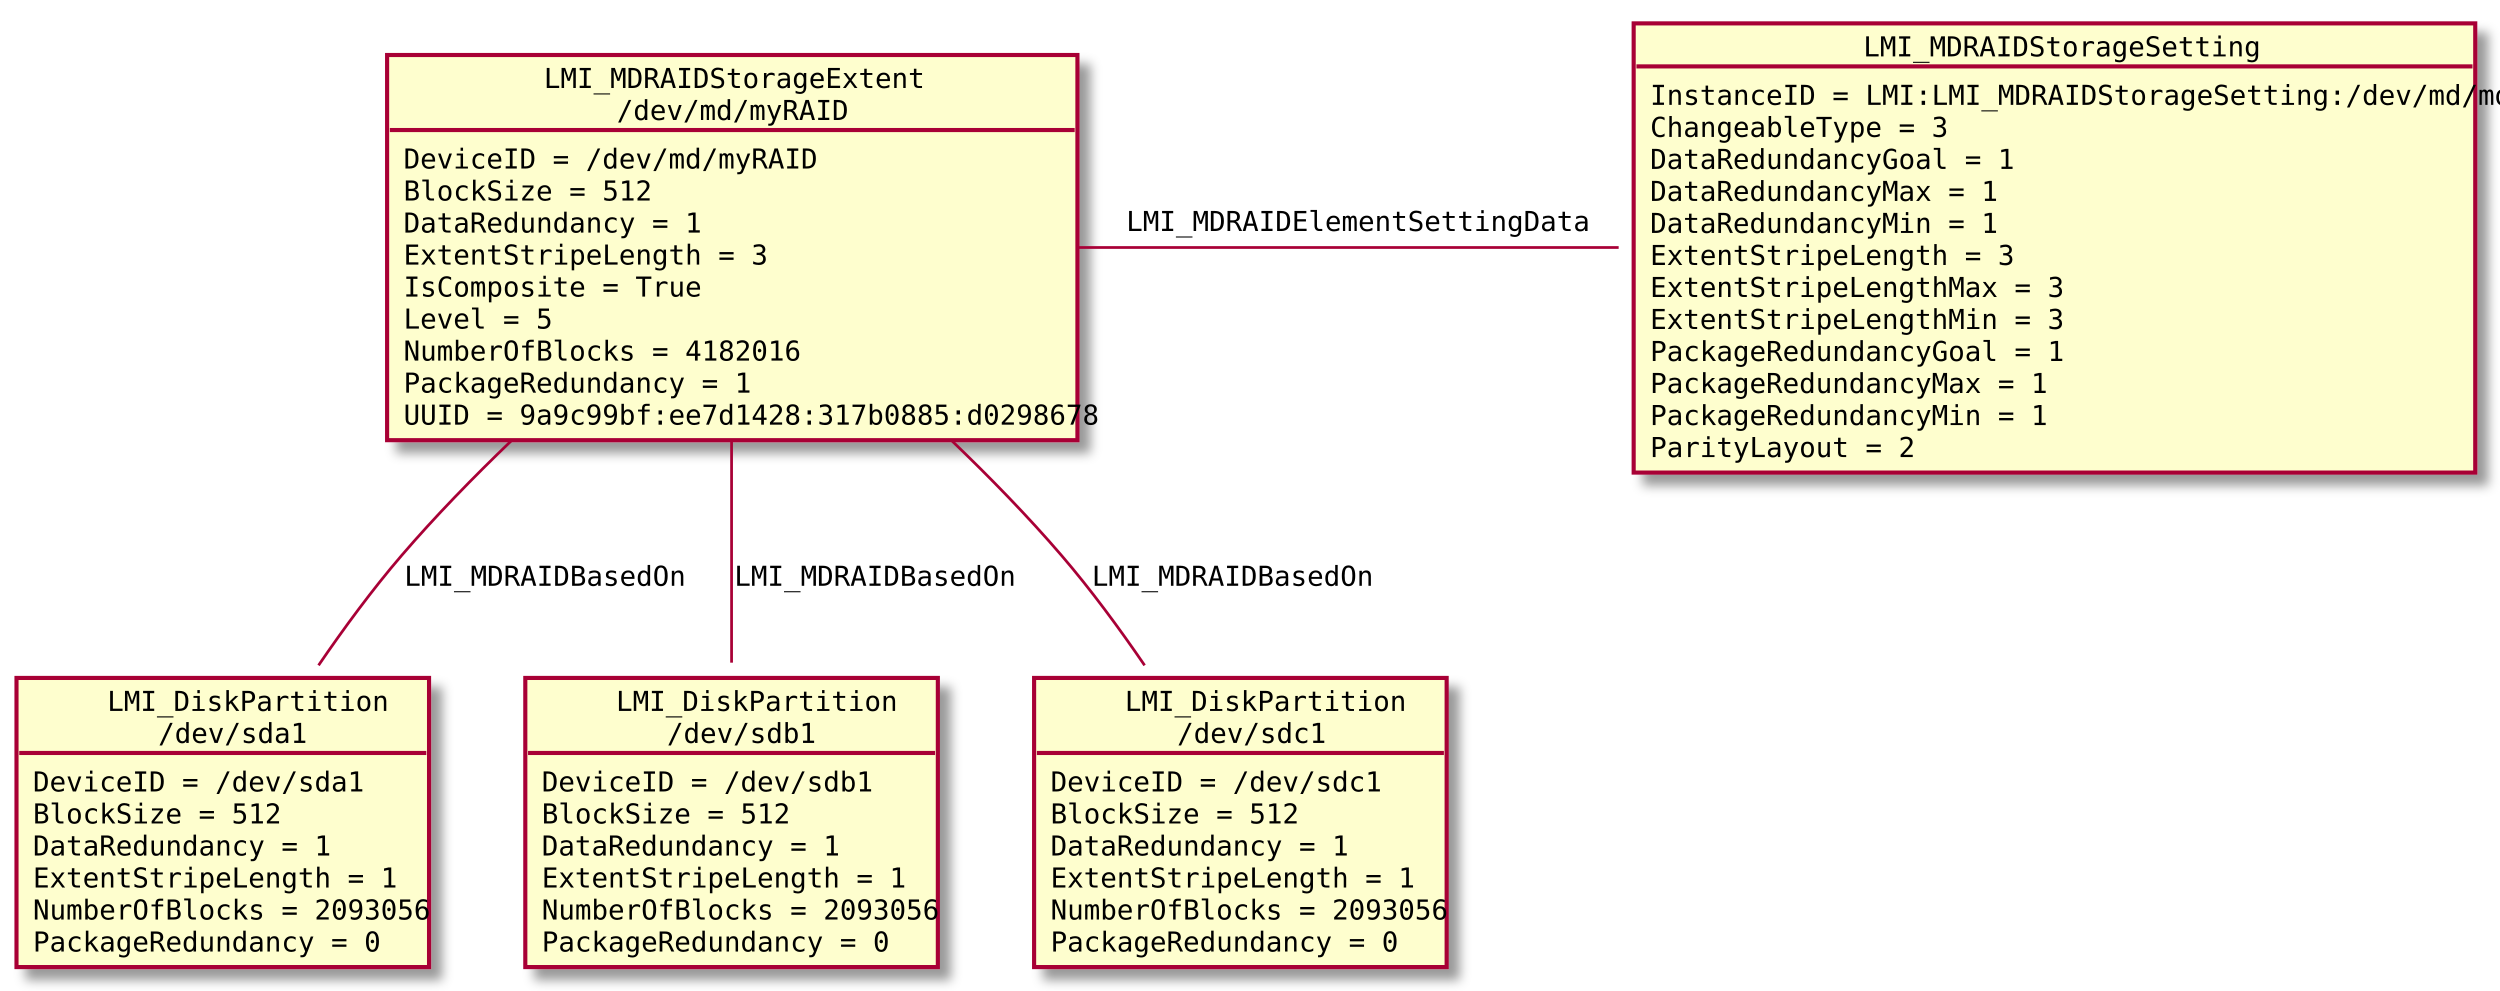
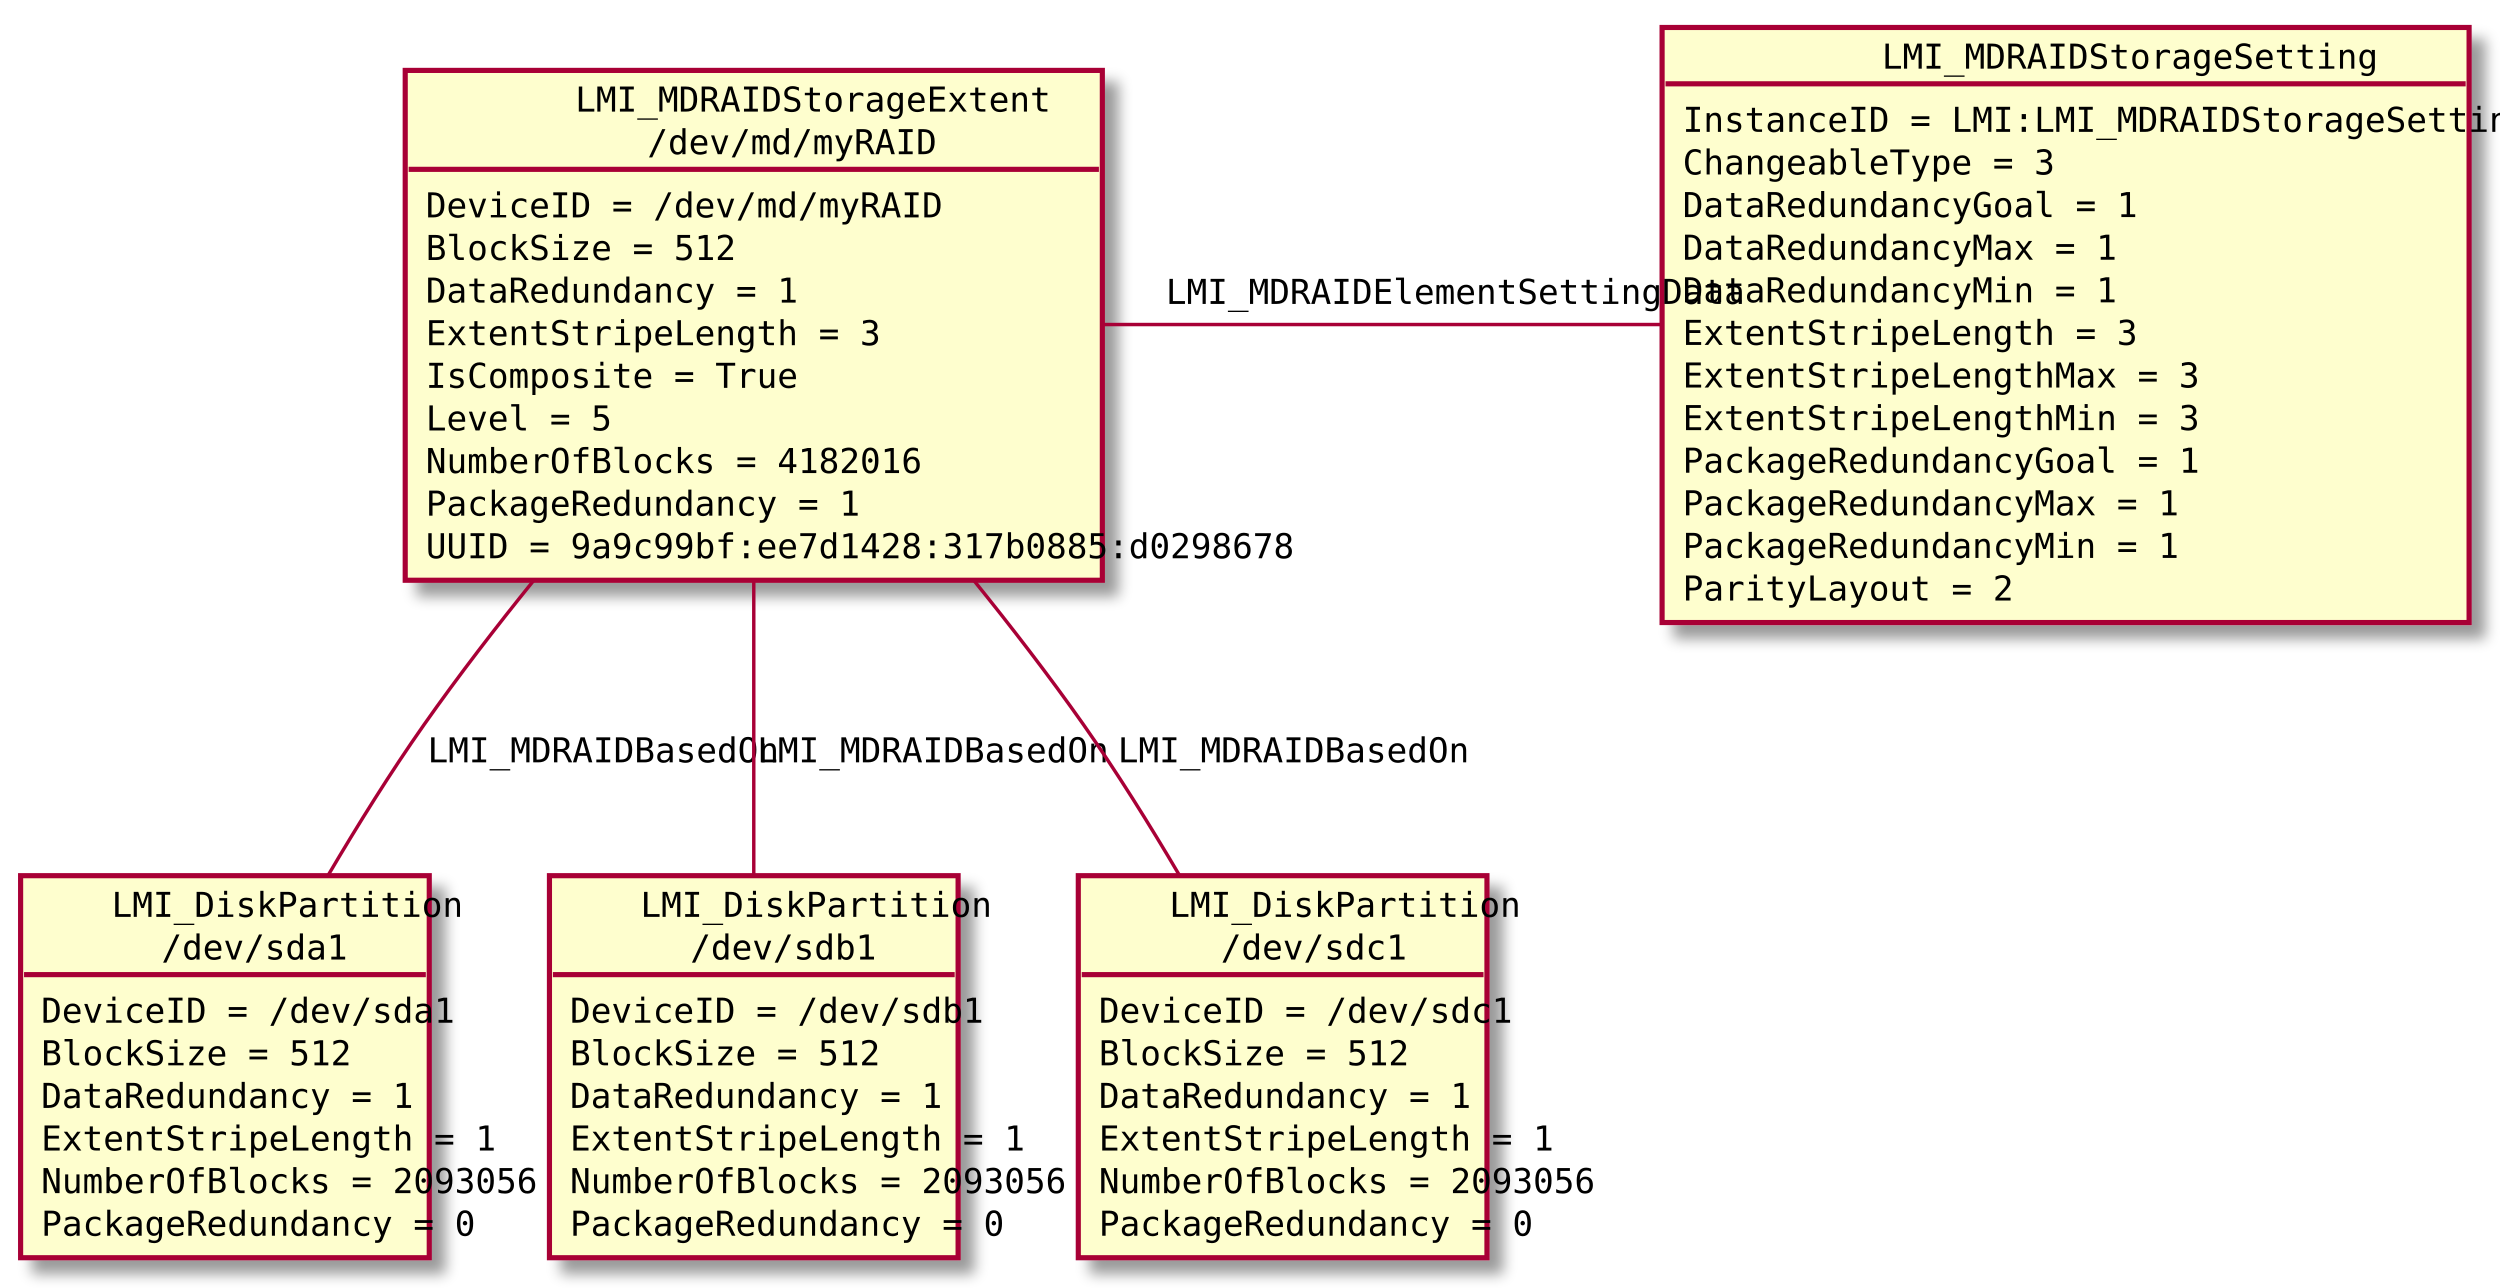
- <svg xmlns="http://www.w3.org/2000/svg" height="360pt" style="width:909px;height:360px;" version="1.1" viewBox="0 0 909 360" width="909pt">
+ <svg xmlns="http://www.w3.org/2000/svg" height="375pt" style="width:728px;height:375px;" version="1.1" viewBox="0 0 728 375" width="728pt">
  <defs>
    <filter height="300%" id="f1" width="300%" x="-1" y="-1">
-       <feGaussianBlur result="blurOut" stdDeviation="2" />
+       <feGaussianBlur result="blurOut" stdDeviation="2.0" />
      <feColorMatrix in="blurOut" result="blurOut2" type="matrix" values="0 0 0 0 0 0 0 0 0 0 0 0 0 0 0 0 0 0 .4 0" />
-       <feOffset dx="4" dy="4" in="blurOut2" result="blurOut3" />
+       <feOffset dx="4.0" dy="4.0" in="blurOut2" result="blurOut3" />
      <feBlend in="SourceGraphic" in2="blurOut3" mode="normal" />
    </filter>
  </defs>
  <g>
-     <rect fill="#FEFECE" filter="url(#f1)" height="105.125" style="stroke: #A80036; stroke-width: 1.5;" width="150" x="6" y="246.5" />
-     <text fill="#000000" font-family="Monospace" font-size="10" lengthAdjust="spacingAndGlyphs" textLength="84" x="39" y="258.5">LMI_DiskPartition</text>
-     <text fill="#000000" font-family="Monospace" font-size="10" lengthAdjust="spacingAndGlyphs" textLength="47" x="57.5" y="270.141">/dev/sda1</text>
-     <line style="stroke: #A80036; stroke-width: 1.5;" x1="7" x2="155" y1="273.781" y2="273.781" />
-     <text fill="#000000" font-family="Monospace" font-size="10" lengthAdjust="spacingAndGlyphs" textLength="105" x="12" y="287.781">DeviceID = /dev/sda1</text>
-     <text fill="#000000" font-family="Monospace" font-size="10" lengthAdjust="spacingAndGlyphs" textLength="77" x="12" y="299.422">BlockSize = 512</text>
-     <text fill="#000000" font-family="Monospace" font-size="10" lengthAdjust="spacingAndGlyphs" textLength="104" x="12" y="311.062">DataRedundancy = 1</text>
-     <text fill="#000000" font-family="Monospace" font-size="10" lengthAdjust="spacingAndGlyphs" textLength="116" x="12" y="322.703">ExtentStripeLength = 1</text>
-     <text fill="#000000" font-family="Monospace" font-size="10" lengthAdjust="spacingAndGlyphs" textLength="138" x="12" y="334.344">NumberOfBlocks = 2093056</text>
-     <text fill="#000000" font-family="Monospace" font-size="10" lengthAdjust="spacingAndGlyphs" textLength="121" x="12" y="345.984">PackageRedundancy = 0</text>
-     <rect fill="#FEFECE" filter="url(#f1)" height="105.125" style="stroke: #A80036; stroke-width: 1.5;" width="150" x="191" y="246.5" />
-     <text fill="#000000" font-family="Monospace" font-size="10" lengthAdjust="spacingAndGlyphs" textLength="84" x="224" y="258.5">LMI_DiskPartition</text>
-     <text fill="#000000" font-family="Monospace" font-size="10" lengthAdjust="spacingAndGlyphs" textLength="47" x="242.5" y="270.141">/dev/sdb1</text>
-     <line style="stroke: #A80036; stroke-width: 1.5;" x1="192" x2="340" y1="273.781" y2="273.781" />
-     <text fill="#000000" font-family="Monospace" font-size="10" lengthAdjust="spacingAndGlyphs" textLength="105" x="197" y="287.781">DeviceID = /dev/sdb1</text>
-     <text fill="#000000" font-family="Monospace" font-size="10" lengthAdjust="spacingAndGlyphs" textLength="77" x="197" y="299.422">BlockSize = 512</text>
-     <text fill="#000000" font-family="Monospace" font-size="10" lengthAdjust="spacingAndGlyphs" textLength="104" x="197" y="311.062">DataRedundancy = 1</text>
-     <text fill="#000000" font-family="Monospace" font-size="10" lengthAdjust="spacingAndGlyphs" textLength="116" x="197" y="322.703">ExtentStripeLength = 1</text>
-     <text fill="#000000" font-family="Monospace" font-size="10" lengthAdjust="spacingAndGlyphs" textLength="138" x="197" y="334.344">NumberOfBlocks = 2093056</text>
-     <text fill="#000000" font-family="Monospace" font-size="10" lengthAdjust="spacingAndGlyphs" textLength="121" x="197" y="345.984">PackageRedundancy = 0</text>
-     <rect fill="#FEFECE" filter="url(#f1)" height="105.125" style="stroke: #A80036; stroke-width: 1.5;" width="150" x="376" y="246.5" />
-     <text fill="#000000" font-family="Monospace" font-size="10" lengthAdjust="spacingAndGlyphs" textLength="84" x="409" y="258.5">LMI_DiskPartition</text>
-     <text fill="#000000" font-family="Monospace" font-size="10" lengthAdjust="spacingAndGlyphs" textLength="46" x="428" y="270.141">/dev/sdc1</text>
-     <line style="stroke: #A80036; stroke-width: 1.5;" x1="377" x2="525" y1="273.781" y2="273.781" />
-     <text fill="#000000" font-family="Monospace" font-size="10" lengthAdjust="spacingAndGlyphs" textLength="104" x="382" y="287.781">DeviceID = /dev/sdc1</text>
-     <text fill="#000000" font-family="Monospace" font-size="10" lengthAdjust="spacingAndGlyphs" textLength="77" x="382" y="299.422">BlockSize = 512</text>
-     <text fill="#000000" font-family="Monospace" font-size="10" lengthAdjust="spacingAndGlyphs" textLength="104" x="382" y="311.062">DataRedundancy = 1</text>
-     <text fill="#000000" font-family="Monospace" font-size="10" lengthAdjust="spacingAndGlyphs" textLength="116" x="382" y="322.703">ExtentStripeLength = 1</text>
-     <text fill="#000000" font-family="Monospace" font-size="10" lengthAdjust="spacingAndGlyphs" textLength="138" x="382" y="334.344">NumberOfBlocks = 2093056</text>
-     <text fill="#000000" font-family="Monospace" font-size="10" lengthAdjust="spacingAndGlyphs" textLength="121" x="382" y="345.984">PackageRedundancy = 0</text>
-     <rect fill="#FEFECE" filter="url(#f1)" height="140.047" style="stroke: #A80036; stroke-width: 1.5;" width="251" x="140.75" y="20" />
-     <text fill="#000000" font-family="Monospace" font-size="10" lengthAdjust="spacingAndGlyphs" textLength="137" x="197.75" y="32">LMI_MDRAIDStorageExtent</text>
-     <text fill="#000000" font-family="Monospace" font-size="10" lengthAdjust="spacingAndGlyphs" textLength="84" x="224.25" y="43.641">/dev/md/myRAID</text>
-     <line style="stroke: #A80036; stroke-width: 1.5;" x1="141.75" x2="390.75" y1="47.281" y2="47.281" />
-     <text fill="#000000" font-family="Monospace" font-size="10" lengthAdjust="spacingAndGlyphs" textLength="142" x="146.75" y="61.281">DeviceID = /dev/md/myRAID</text>
-     <text fill="#000000" font-family="Monospace" font-size="10" lengthAdjust="spacingAndGlyphs" textLength="77" x="146.75" y="72.922">BlockSize = 512</text>
-     <text fill="#000000" font-family="Monospace" font-size="10" lengthAdjust="spacingAndGlyphs" textLength="104" x="146.75" y="84.562">DataRedundancy = 1</text>
-     <text fill="#000000" font-family="Monospace" font-size="10" lengthAdjust="spacingAndGlyphs" textLength="116" x="146.75" y="96.203">ExtentStripeLength = 3</text>
-     <text fill="#000000" font-family="Monospace" font-size="10" lengthAdjust="spacingAndGlyphs" textLength="96" x="146.75" y="107.844">IsComposite = True</text>
-     <text fill="#000000" font-family="Monospace" font-size="10" lengthAdjust="spacingAndGlyphs" textLength="46" x="146.75" y="119.484">Level = 5</text>
-     <text fill="#000000" font-family="Monospace" font-size="10" lengthAdjust="spacingAndGlyphs" textLength="138" x="146.75" y="131.125">NumberOfBlocks = 4182016</text>
-     <text fill="#000000" font-family="Monospace" font-size="10" lengthAdjust="spacingAndGlyphs" textLength="121" x="146.75" y="142.766">PackageRedundancy = 1</text>
-     <text fill="#000000" font-family="Monospace" font-size="10" lengthAdjust="spacingAndGlyphs" textLength="239" x="146.75" y="154.406">UUID = 9a9c99bf:ee7d1428:317b0885:d0298678</text>
-     <rect fill="#FEFECE" filter="url(#f1)" height="163.328" style="stroke: #A80036; stroke-width: 1.5;" width="306" x="594" y="8.5" />
-     <text fill="#000000" font-family="Monospace" font-size="10" lengthAdjust="spacingAndGlyphs" textLength="139" x="677.5" y="20.5">LMI_MDRAIDStorageSetting</text>
-     <line style="stroke: #A80036; stroke-width: 1.5;" x1="595" x2="899" y1="24.141" y2="24.141" />
-     <text fill="#000000" font-family="Monospace" font-size="10" lengthAdjust="spacingAndGlyphs" textLength="294" x="600" y="38.141">InstanceID = LMI:LMI_MDRAIDStorageSetting:/dev/md/md0</text>
-     <text fill="#000000" font-family="Monospace" font-size="10" lengthAdjust="spacingAndGlyphs" textLength="101" x="600" y="49.781">ChangeableType = 3</text>
-     <text fill="#000000" font-family="Monospace" font-size="10" lengthAdjust="spacingAndGlyphs" textLength="126" x="600" y="61.422">DataRedundancyGoal = 1</text>
-     <text fill="#000000" font-family="Monospace" font-size="10" lengthAdjust="spacingAndGlyphs" textLength="125" x="600" y="73.062">DataRedundancyMax = 1</text>
-     <text fill="#000000" font-family="Monospace" font-size="10" lengthAdjust="spacingAndGlyphs" textLength="121" x="600" y="84.703">DataRedundancyMin = 1</text>
-     <text fill="#000000" font-family="Monospace" font-size="10" lengthAdjust="spacingAndGlyphs" textLength="116" x="600" y="96.344">ExtentStripeLength = 3</text>
-     <text fill="#000000" font-family="Monospace" font-size="10" lengthAdjust="spacingAndGlyphs" textLength="137" x="600" y="107.984">ExtentStripeLengthMax = 3</text>
-     <text fill="#000000" font-family="Monospace" font-size="10" lengthAdjust="spacingAndGlyphs" textLength="133" x="600" y="119.625">ExtentStripeLengthMin = 3</text>
-     <text fill="#000000" font-family="Monospace" font-size="10" lengthAdjust="spacingAndGlyphs" textLength="143" x="600" y="131.266">PackageRedundancyGoal = 1</text>
-     <text fill="#000000" font-family="Monospace" font-size="10" lengthAdjust="spacingAndGlyphs" textLength="142" x="600" y="142.906">PackageRedundancyMax = 1</text>
-     <text fill="#000000" font-family="Monospace" font-size="10" lengthAdjust="spacingAndGlyphs" textLength="138" x="600" y="154.547">PackageRedundancyMin = 1</text>
-     <text fill="#000000" font-family="Monospace" font-size="10" lengthAdjust="spacingAndGlyphs" textLength="83" x="600" y="166.188">ParityLayout = 2</text>
-     <path d="M185.986,160.193 C172.094,173.533 158.206,187.793 146,202 C135.421,214.314 125.056,228.398 115.82,241.914 " fill="none" style="stroke: #A80036; stroke-width: 1.0;" />
-     <text fill="#000000" font-family="Monospace" font-size="10" lengthAdjust="spacingAndGlyphs" textLength="109" x="147" y="213">LMI_MDRAIDBasedOn</text>
-     <path d="M266,160.216 C266,186.441 266,215.976 266,240.956 " fill="none" style="stroke: #A80036; stroke-width: 1.0;" />
-     <text fill="#000000" font-family="Monospace" font-size="10" lengthAdjust="spacingAndGlyphs" textLength="109" x="267" y="213">LMI_MDRAIDBasedOn</text>
-     <path d="M346.014,160.193 C359.906,173.533 373.794,187.793 386,202 C396.579,214.314 406.944,228.398 416.18,241.914 " fill="none" style="stroke: #A80036; stroke-width: 1.0;" />
-     <text fill="#000000" font-family="Monospace" font-size="10" lengthAdjust="spacingAndGlyphs" textLength="109" x="397" y="213">LMI_MDRAIDBasedOn</text>
-     <path d="M391.435,90 C451.675,90 524.517,90 588.544,90 " fill="none" style="stroke: #A80036; stroke-width: 1.0;" />
-     <text fill="#000000" font-family="Monospace" font-size="10" lengthAdjust="spacingAndGlyphs" textLength="165" x="409.5" y="84">LMI_MDRAIDElementSettingData</text>
+     <rect fill="#FEFECE" filter="url(#f1)" height="111.25" style="stroke: #A80036; stroke-width: 1.5;" width="119" x="6" y="255" />
+     <text fill="#000000" font-family="Monospace" font-size="10" lengthAdjust="spacingAndGlyphs" textLength="66" x="32.5" y="267">LMI_DiskPartition</text>
+     <text fill="#000000" font-family="Monospace" font-size="10" lengthAdjust="spacingAndGlyphs" textLength="37" x="47" y="279.406">/dev/sda1</text>
+     <line style="stroke: #A80036; stroke-width: 1.5;" x1="7" x2="124" y1="283.812" y2="283.812" />
+     <text fill="#000000" font-family="Monospace" font-size="10" lengthAdjust="spacingAndGlyphs" textLength="80" x="12" y="297.812">DeviceID = /dev/sda1</text>
+     <text fill="#000000" font-family="Monospace" font-size="10" lengthAdjust="spacingAndGlyphs" textLength="60" x="12" y="310.219">BlockSize = 512</text>
+     <text fill="#000000" font-family="Monospace" font-size="10" lengthAdjust="spacingAndGlyphs" textLength="81" x="12" y="322.625">DataRedundancy = 1</text>
+     <text fill="#000000" font-family="Monospace" font-size="10" lengthAdjust="spacingAndGlyphs" textLength="86" x="12" y="335.031">ExtentStripeLength = 1</text>
+     <text fill="#000000" font-family="Monospace" font-size="10" lengthAdjust="spacingAndGlyphs" textLength="107" x="12" y="347.438">NumberOfBlocks = 2093056</text>
+     <text fill="#000000" font-family="Monospace" font-size="10" lengthAdjust="spacingAndGlyphs" textLength="96" x="12" y="359.844">PackageRedundancy = 0</text>
+     <rect fill="#FEFECE" filter="url(#f1)" height="111.25" style="stroke: #A80036; stroke-width: 1.5;" width="119" x="160" y="255" />
+     <text fill="#000000" font-family="Monospace" font-size="10" lengthAdjust="spacingAndGlyphs" textLength="66" x="186.5" y="267">LMI_DiskPartition</text>
+     <text fill="#000000" font-family="Monospace" font-size="10" lengthAdjust="spacingAndGlyphs" textLength="37" x="201" y="279.406">/dev/sdb1</text>
+     <line style="stroke: #A80036; stroke-width: 1.5;" x1="161" x2="278" y1="283.812" y2="283.812" />
+     <text fill="#000000" font-family="Monospace" font-size="10" lengthAdjust="spacingAndGlyphs" textLength="80" x="166" y="297.812">DeviceID = /dev/sdb1</text>
+     <text fill="#000000" font-family="Monospace" font-size="10" lengthAdjust="spacingAndGlyphs" textLength="60" x="166" y="310.219">BlockSize = 512</text>
+     <text fill="#000000" font-family="Monospace" font-size="10" lengthAdjust="spacingAndGlyphs" textLength="81" x="166" y="322.625">DataRedundancy = 1</text>
+     <text fill="#000000" font-family="Monospace" font-size="10" lengthAdjust="spacingAndGlyphs" textLength="86" x="166" y="335.031">ExtentStripeLength = 1</text>
+     <text fill="#000000" font-family="Monospace" font-size="10" lengthAdjust="spacingAndGlyphs" textLength="107" x="166" y="347.438">NumberOfBlocks = 2093056</text>
+     <text fill="#000000" font-family="Monospace" font-size="10" lengthAdjust="spacingAndGlyphs" textLength="96" x="166" y="359.844">PackageRedundancy = 0</text>
+     <rect fill="#FEFECE" filter="url(#f1)" height="111.25" style="stroke: #A80036; stroke-width: 1.5;" width="119" x="314" y="255" />
+     <text fill="#000000" font-family="Monospace" font-size="10" lengthAdjust="spacingAndGlyphs" textLength="66" x="340.5" y="267">LMI_DiskPartition</text>
+     <text fill="#000000" font-family="Monospace" font-size="10" lengthAdjust="spacingAndGlyphs" textLength="36" x="355.5" y="279.406">/dev/sdc1</text>
+     <line style="stroke: #A80036; stroke-width: 1.5;" x1="315" x2="432" y1="283.812" y2="283.812" />
+     <text fill="#000000" font-family="Monospace" font-size="10" lengthAdjust="spacingAndGlyphs" textLength="79" x="320" y="297.812">DeviceID = /dev/sdc1</text>
+     <text fill="#000000" font-family="Monospace" font-size="10" lengthAdjust="spacingAndGlyphs" textLength="60" x="320" y="310.219">BlockSize = 512</text>
+     <text fill="#000000" font-family="Monospace" font-size="10" lengthAdjust="spacingAndGlyphs" textLength="81" x="320" y="322.625">DataRedundancy = 1</text>
+     <text fill="#000000" font-family="Monospace" font-size="10" lengthAdjust="spacingAndGlyphs" textLength="86" x="320" y="335.031">ExtentStripeLength = 1</text>
+     <text fill="#000000" font-family="Monospace" font-size="10" lengthAdjust="spacingAndGlyphs" textLength="107" x="320" y="347.438">NumberOfBlocks = 2093056</text>
+     <text fill="#000000" font-family="Monospace" font-size="10" lengthAdjust="spacingAndGlyphs" textLength="96" x="320" y="359.844">PackageRedundancy = 0</text>
+     <rect fill="#FEFECE" filter="url(#f1)" height="148.469" style="stroke: #A80036; stroke-width: 1.5;" width="203" x="118" y="20.5" />
+     <text fill="#000000" font-family="Monospace" font-size="10" lengthAdjust="spacingAndGlyphs" textLength="104" x="167.5" y="32.5">LMI_MDRAIDStorageExtent</text>
+     <text fill="#000000" font-family="Monospace" font-size="10" lengthAdjust="spacingAndGlyphs" textLength="62" x="188.5" y="44.906">/dev/md/myRAID</text>
+     <line style="stroke: #A80036; stroke-width: 1.5;" x1="119" x2="320" y1="49.312" y2="49.312" />
+     <text fill="#000000" font-family="Monospace" font-size="10" lengthAdjust="spacingAndGlyphs" textLength="105" x="124" y="63.312">DeviceID = /dev/md/myRAID</text>
+     <text fill="#000000" font-family="Monospace" font-size="10" lengthAdjust="spacingAndGlyphs" textLength="60" x="124" y="75.719">BlockSize = 512</text>
+     <text fill="#000000" font-family="Monospace" font-size="10" lengthAdjust="spacingAndGlyphs" textLength="81" x="124" y="88.125">DataRedundancy = 1</text>
+     <text fill="#000000" font-family="Monospace" font-size="10" lengthAdjust="spacingAndGlyphs" textLength="86" x="124" y="100.531">ExtentStripeLength = 3</text>
+     <text fill="#000000" font-family="Monospace" font-size="10" lengthAdjust="spacingAndGlyphs" textLength="74" x="124" y="112.938">IsComposite = True</text>
+     <text fill="#000000" font-family="Monospace" font-size="10" lengthAdjust="spacingAndGlyphs" textLength="35" x="124" y="125.344">Level = 5</text>
+     <text fill="#000000" font-family="Monospace" font-size="10" lengthAdjust="spacingAndGlyphs" textLength="107" x="124" y="137.75">NumberOfBlocks = 4182016</text>
+     <text fill="#000000" font-family="Monospace" font-size="10" lengthAdjust="spacingAndGlyphs" textLength="96" x="124" y="150.156">PackageRedundancy = 1</text>
+     <text fill="#000000" font-family="Monospace" font-size="10" lengthAdjust="spacingAndGlyphs" textLength="191" x="124" y="162.562">UUID = 9a9c99bf:ee7d1428:317b0885:d0298678</text>
+     <rect fill="#FEFECE" filter="url(#f1)" height="173.281" style="stroke: #A80036; stroke-width: 1.5;" width="235" x="484" y="8" />
+     <text fill="#000000" font-family="Monospace" font-size="10" lengthAdjust="spacingAndGlyphs" textLength="107" x="548" y="20">LMI_MDRAIDStorageSetting</text>
+     <line style="stroke: #A80036; stroke-width: 1.5;" x1="485" x2="718" y1="24.406" y2="24.406" />
+     <text fill="#000000" font-family="Monospace" font-size="10" lengthAdjust="spacingAndGlyphs" textLength="223" x="490" y="38.406">InstanceID = LMI:LMI_MDRAIDStorageSetting:/dev/md/md0</text>
+     <text fill="#000000" font-family="Monospace" font-size="10" lengthAdjust="spacingAndGlyphs" textLength="81" x="490" y="50.812">ChangeableType = 3</text>
+     <text fill="#000000" font-family="Monospace" font-size="10" lengthAdjust="spacingAndGlyphs" textLength="99" x="490" y="63.219">DataRedundancyGoal = 1</text>
+     <text fill="#000000" font-family="Monospace" font-size="10" lengthAdjust="spacingAndGlyphs" textLength="97" x="490" y="75.625">DataRedundancyMax = 1</text>
+     <text fill="#000000" font-family="Monospace" font-size="10" lengthAdjust="spacingAndGlyphs" textLength="95" x="490" y="88.031">DataRedundancyMin = 1</text>
+     <text fill="#000000" font-family="Monospace" font-size="10" lengthAdjust="spacingAndGlyphs" textLength="86" x="490" y="100.438">ExtentStripeLength = 3</text>
+     <text fill="#000000" font-family="Monospace" font-size="10" lengthAdjust="spacingAndGlyphs" textLength="102" x="490" y="112.844">ExtentStripeLengthMax = 3</text>
+     <text fill="#000000" font-family="Monospace" font-size="10" lengthAdjust="spacingAndGlyphs" textLength="100" x="490" y="125.25">ExtentStripeLengthMin = 3</text>
+     <text fill="#000000" font-family="Monospace" font-size="10" lengthAdjust="spacingAndGlyphs" textLength="114" x="490" y="137.656">PackageRedundancyGoal = 1</text>
+     <text fill="#000000" font-family="Monospace" font-size="10" lengthAdjust="spacingAndGlyphs" textLength="112" x="490" y="150.062">PackageRedundancyMax = 1</text>
+     <text fill="#000000" font-family="Monospace" font-size="10" lengthAdjust="spacingAndGlyphs" textLength="110" x="490" y="162.469">PackageRedundancyMin = 1</text>
+     <text fill="#000000" font-family="Monospace" font-size="10" lengthAdjust="spacingAndGlyphs" textLength="61" x="490" y="174.875">ParityLayout = 2</text>
+     <path d="M155.709,168.664 C144.573,182.427 133.398,196.922 123.5,211 C113.798,224.799 104.144,240.294 95.577,254.837 " fill="none" style="stroke: #A80036; stroke-width: 1.0;" />
+     <text fill="#000000" font-family="Monospace" font-size="10" lengthAdjust="spacingAndGlyphs" textLength="86" x="124.5" y="222">LMI_MDRAIDBasedOn</text>
+     <path d="M219.5,168.548 C219.5,196.76 219.5,228.486 219.5,254.684 " fill="none" style="stroke: #A80036; stroke-width: 1.0;" />
+     <text fill="#000000" font-family="Monospace" font-size="10" lengthAdjust="spacingAndGlyphs" textLength="86" x="220.5" y="222">LMI_MDRAIDBasedOn</text>
+     <path d="M283.291,168.664 C294.427,182.427 305.602,196.922 315.5,211 C325.202,224.799 334.856,240.294 343.423,254.837 " fill="none" style="stroke: #A80036; stroke-width: 1.0;" />
+     <text fill="#000000" font-family="Monospace" font-size="10" lengthAdjust="spacingAndGlyphs" textLength="86" x="325.5" y="222">LMI_MDRAIDBasedOn</text>
+     <path d="M321.117,94.5 C371.179,94.5 431.82,94.5 483.882,94.5 " fill="none" style="stroke: #A80036; stroke-width: 1.0;" />
+     <text fill="#000000" font-family="Monospace" font-size="10" lengthAdjust="spacingAndGlyphs" textLength="126" x="339.5" y="88.5">LMI_MDRAIDElementSettingData</text>
  </g>
</svg>
